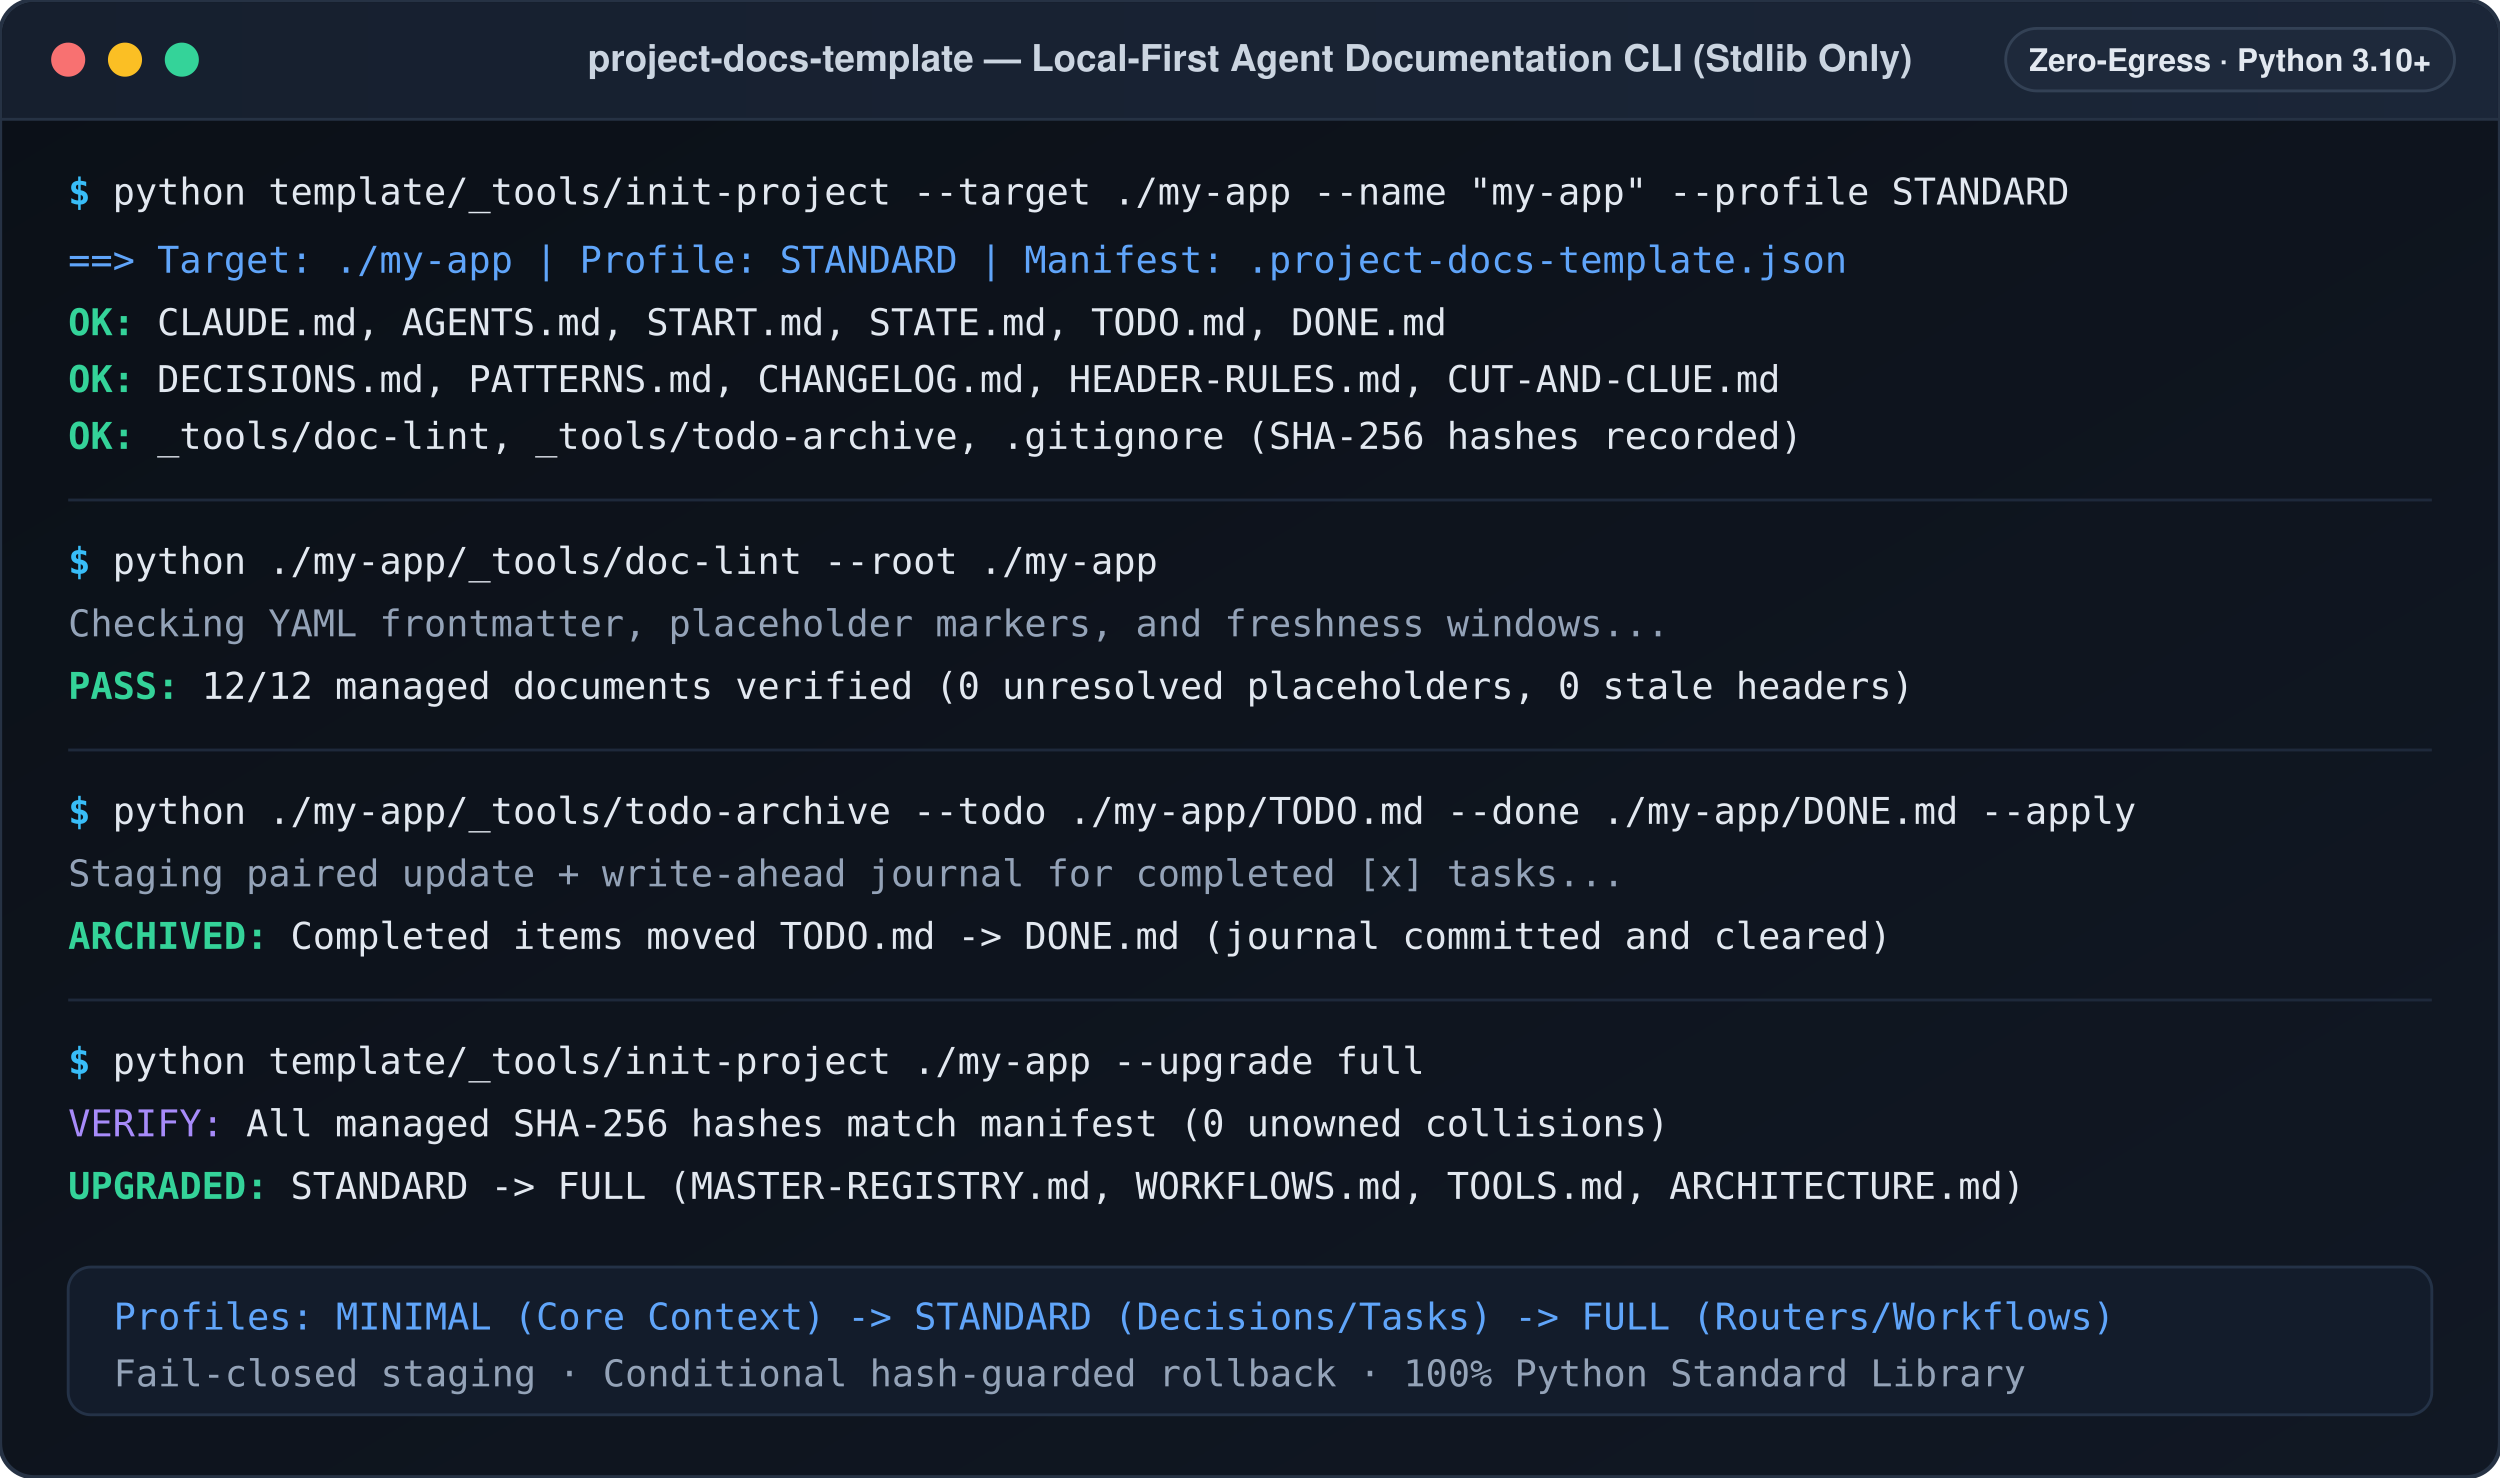
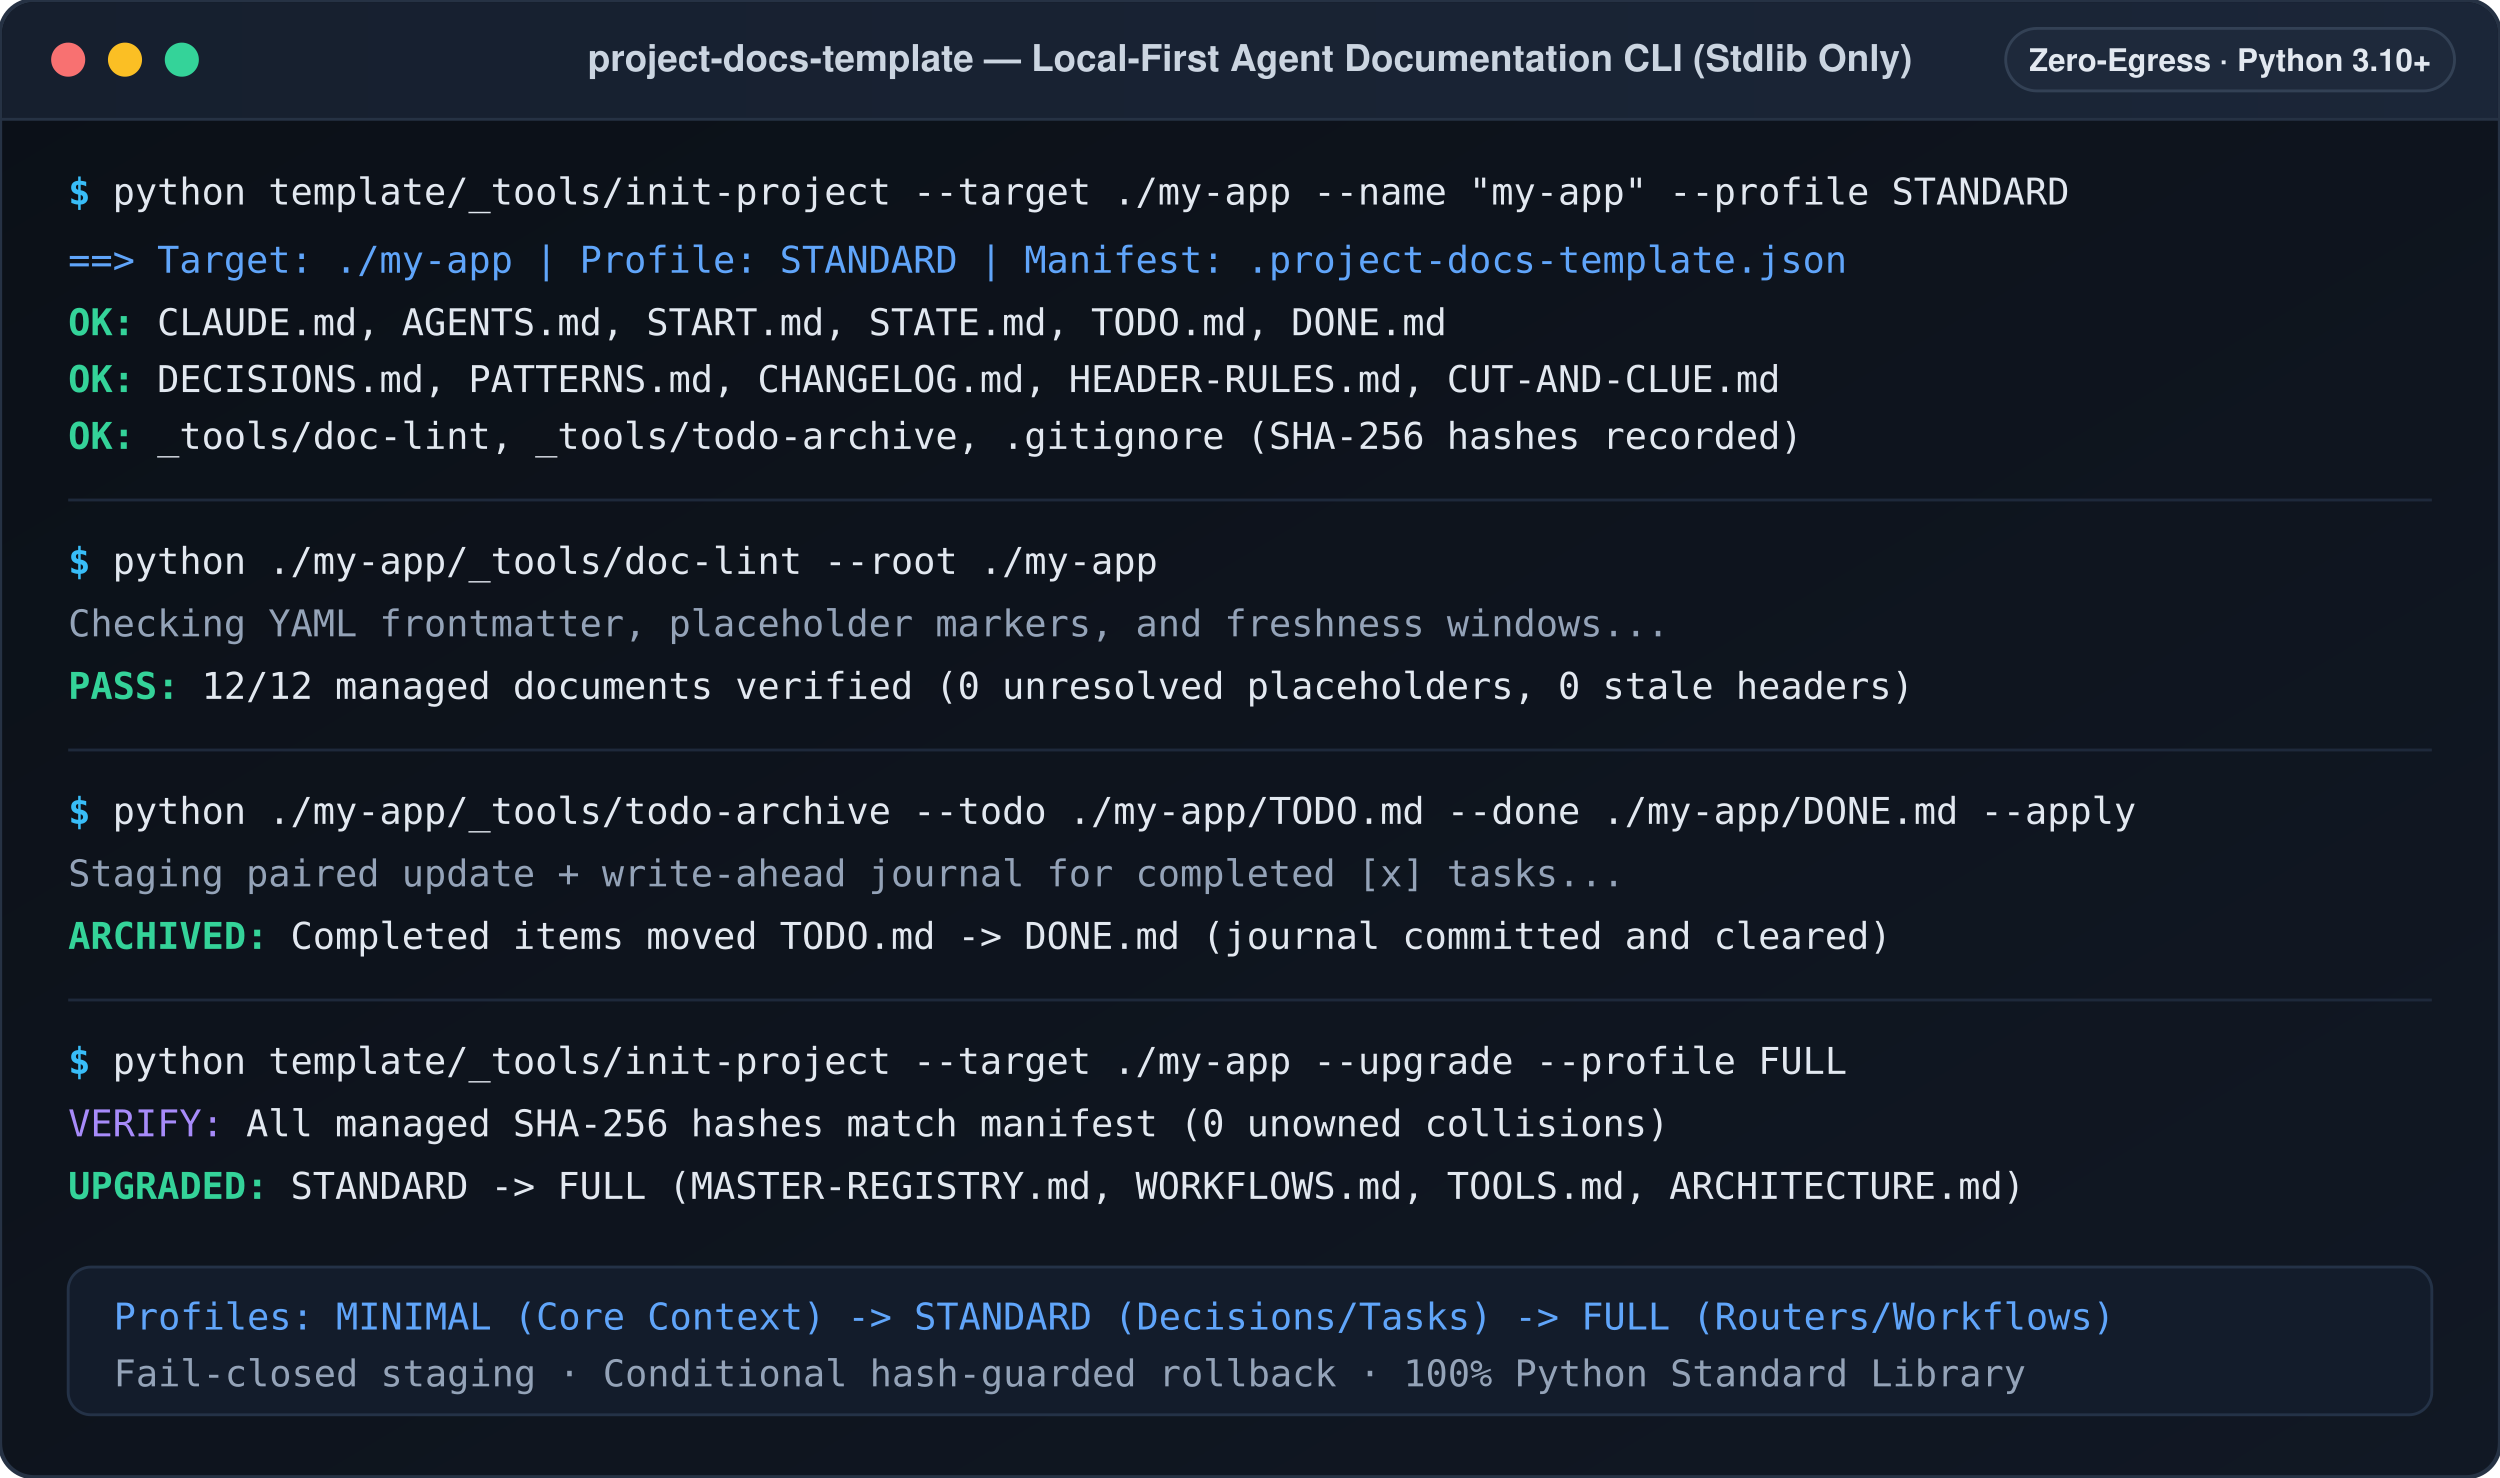
<svg xmlns="http://www.w3.org/2000/svg" viewBox="0 0 880 520" width="880" height="520" role="img" aria-labelledby="title desc">
  <defs>
    <linearGradient id="bgGrad" x1="0" y1="0" x2="1" y2="1">
      <stop offset="0%" stop-color="#0b1017" />
      <stop offset="100%" stop-color="#111824" />
    </linearGradient>
    <linearGradient id="barGrad" x1="0" y1="0" x2="1" y2="0">
      <stop offset="0%" stop-color="#161f2e" />
      <stop offset="100%" stop-color="#1b2638" />
    </linearGradient>
    <style>
      .mono { font-family: Consolas, "Cascadia Mono", "Fira Code", Menlo, Monaco, monospace; font-size: 13px; }
      .title-txt { font-family: -apple-system, BlinkMacSystemFont, "Segoe UI", Helvetica, Arial, sans-serif; font-size: 13px; font-weight: 600; fill: #cbd5e1; }
      .prompt { fill: #38bdf8; font-weight: 700; }
      .cmd { fill: #e2e8f0; }
      .muted { fill: #94a3b8; }
      .ok { fill: #34d399; font-weight: 600; }
      .info { fill: #60a5fa; }
      .warn { fill: #fbbf24; }
      .accent { fill: #a78bfa; }
      .pill-txt { font-family: -apple-system, BlinkMacSystemFont, "Segoe UI", Helvetica, Arial, sans-serif; font-size: 11px; font-weight: 600; fill: #e2e8f0; }
    </style>
  </defs>
  <rect width="880" height="520" rx="12" fill="url(#bgGrad)" stroke="#263244" stroke-width="1.5" />
  <path d="M12 0.75 H868 A11.25 11.25 0 0 1 879.25 12 V42 H0.75 V12 A11.25 11.25 0 0 1 12 0.75 Z" fill="url(#barGrad)" />
  <line x1="0" y1="42" x2="880" y2="42" stroke="#263244" stroke-width="1" />
  <circle cx="24" cy="21" r="6" fill="#f87171" />
  <circle cx="44" cy="21" r="6" fill="#fbbf24" />
  <circle cx="64" cy="21" r="6" fill="#34d399" />
  <text x="440" y="25" text-anchor="middle" class="title-txt">project-docs-template — Local-First Agent Documentation CLI (Stdlib Only)</text>
  <rect x="706" y="10" width="158" height="22" rx="11" fill="#1e293b" stroke="#334155" />
  <text x="785" y="25" text-anchor="middle" class="pill-txt">Zero-Egress · Python 3.10+</text>
  <text x="24" y="72" class="mono">
    <tspan class="prompt">$</tspan>
    <tspan class="cmd">python template/_tools/init-project --target ./my-app --name "my-app" --profile STANDARD</tspan>
  </text>
  <text x="24" y="96" class="mono info">==&gt; Target: ./my-app  |  Profile: STANDARD  |  Manifest: .project-docs-template.json</text>
  <text x="24" y="118" class="mono">
    <tspan class="ok">  OK:</tspan>
    <tspan class="cmd">CLAUDE.md, AGENTS.md, START.md, STATE.md, TODO.md, DONE.md</tspan>
  </text>
  <text x="24" y="138" class="mono">
    <tspan class="ok">  OK:</tspan>
    <tspan class="cmd">DECISIONS.md, PATTERNS.md, CHANGELOG.md, HEADER-RULES.md, CUT-AND-CLUE.md</tspan>
  </text>
  <text x="24" y="158" class="mono">
    <tspan class="ok">  OK:</tspan>
    <tspan class="cmd">_tools/doc-lint, _tools/todo-archive, .gitignore (SHA-256 hashes recorded)</tspan>
  </text>
  <line x1="24" y1="176" x2="856" y2="176" stroke="#1e293b" stroke-width="1" />
  <text x="24" y="202" class="mono">
    <tspan class="prompt">$</tspan>
    <tspan class="cmd">python ./my-app/_tools/doc-lint --root ./my-app</tspan>
  </text>
  <text x="24" y="224" class="mono muted">Checking YAML frontmatter, placeholder markers, and freshness windows...</text>
  <text x="24" y="246" class="mono">
    <tspan class="ok">  PASS:</tspan>
    <tspan class="cmd">12/12 managed documents verified (0 unresolved placeholders, 0 stale headers)</tspan>
  </text>
  <line x1="24" y1="264" x2="856" y2="264" stroke="#1e293b" stroke-width="1" />
  <text x="24" y="290" class="mono">
    <tspan class="prompt">$</tspan>
    <tspan class="cmd">python ./my-app/_tools/todo-archive --todo ./my-app/TODO.md --done ./my-app/DONE.md --apply</tspan>
  </text>
  <text x="24" y="312" class="mono muted">Staging paired update + write-ahead journal for completed [x] tasks...</text>
  <text x="24" y="334" class="mono">
    <tspan class="ok">  ARCHIVED:</tspan>
    <tspan class="cmd">Completed items moved TODO.md -&gt; DONE.md (journal committed and cleared)</tspan>
  </text>
  <line x1="24" y1="352" x2="856" y2="352" stroke="#1e293b" stroke-width="1" />
  <text x="24" y="378" class="mono">
    <tspan class="prompt">$</tspan>
-     <tspan class="cmd">python template/_tools/init-project ./my-app --upgrade full</tspan>
+     <tspan class="cmd">python template/_tools/init-project --target ./my-app --upgrade --profile FULL</tspan>
  </text>
  <text x="24" y="400" class="mono">
    <tspan class="accent">  VERIFY:</tspan>
    <tspan class="cmd">All managed SHA-256 hashes match manifest (0 unowned collisions)</tspan>
  </text>
  <text x="24" y="422" class="mono">
    <tspan class="ok">  UPGRADED:</tspan>
    <tspan class="cmd">STANDARD -&gt; FULL (MASTER-REGISTRY.md, WORKFLOWS.md, TOOLS.md, ARCHITECTURE.md)</tspan>
  </text>
  <rect x="24" y="446" width="832" height="52" rx="8" fill="#131c2b" stroke="#243247" />
  <text x="40" y="468" class="mono info">Profiles: MINIMAL (Core Context) -&gt; STANDARD (Decisions/Tasks) -&gt; FULL (Routers/Workflows)</text>
  <text x="40" y="488" class="mono muted">Fail-closed staging · Conditional hash-guarded rollback · 100% Python Standard Library</text>
</svg>
